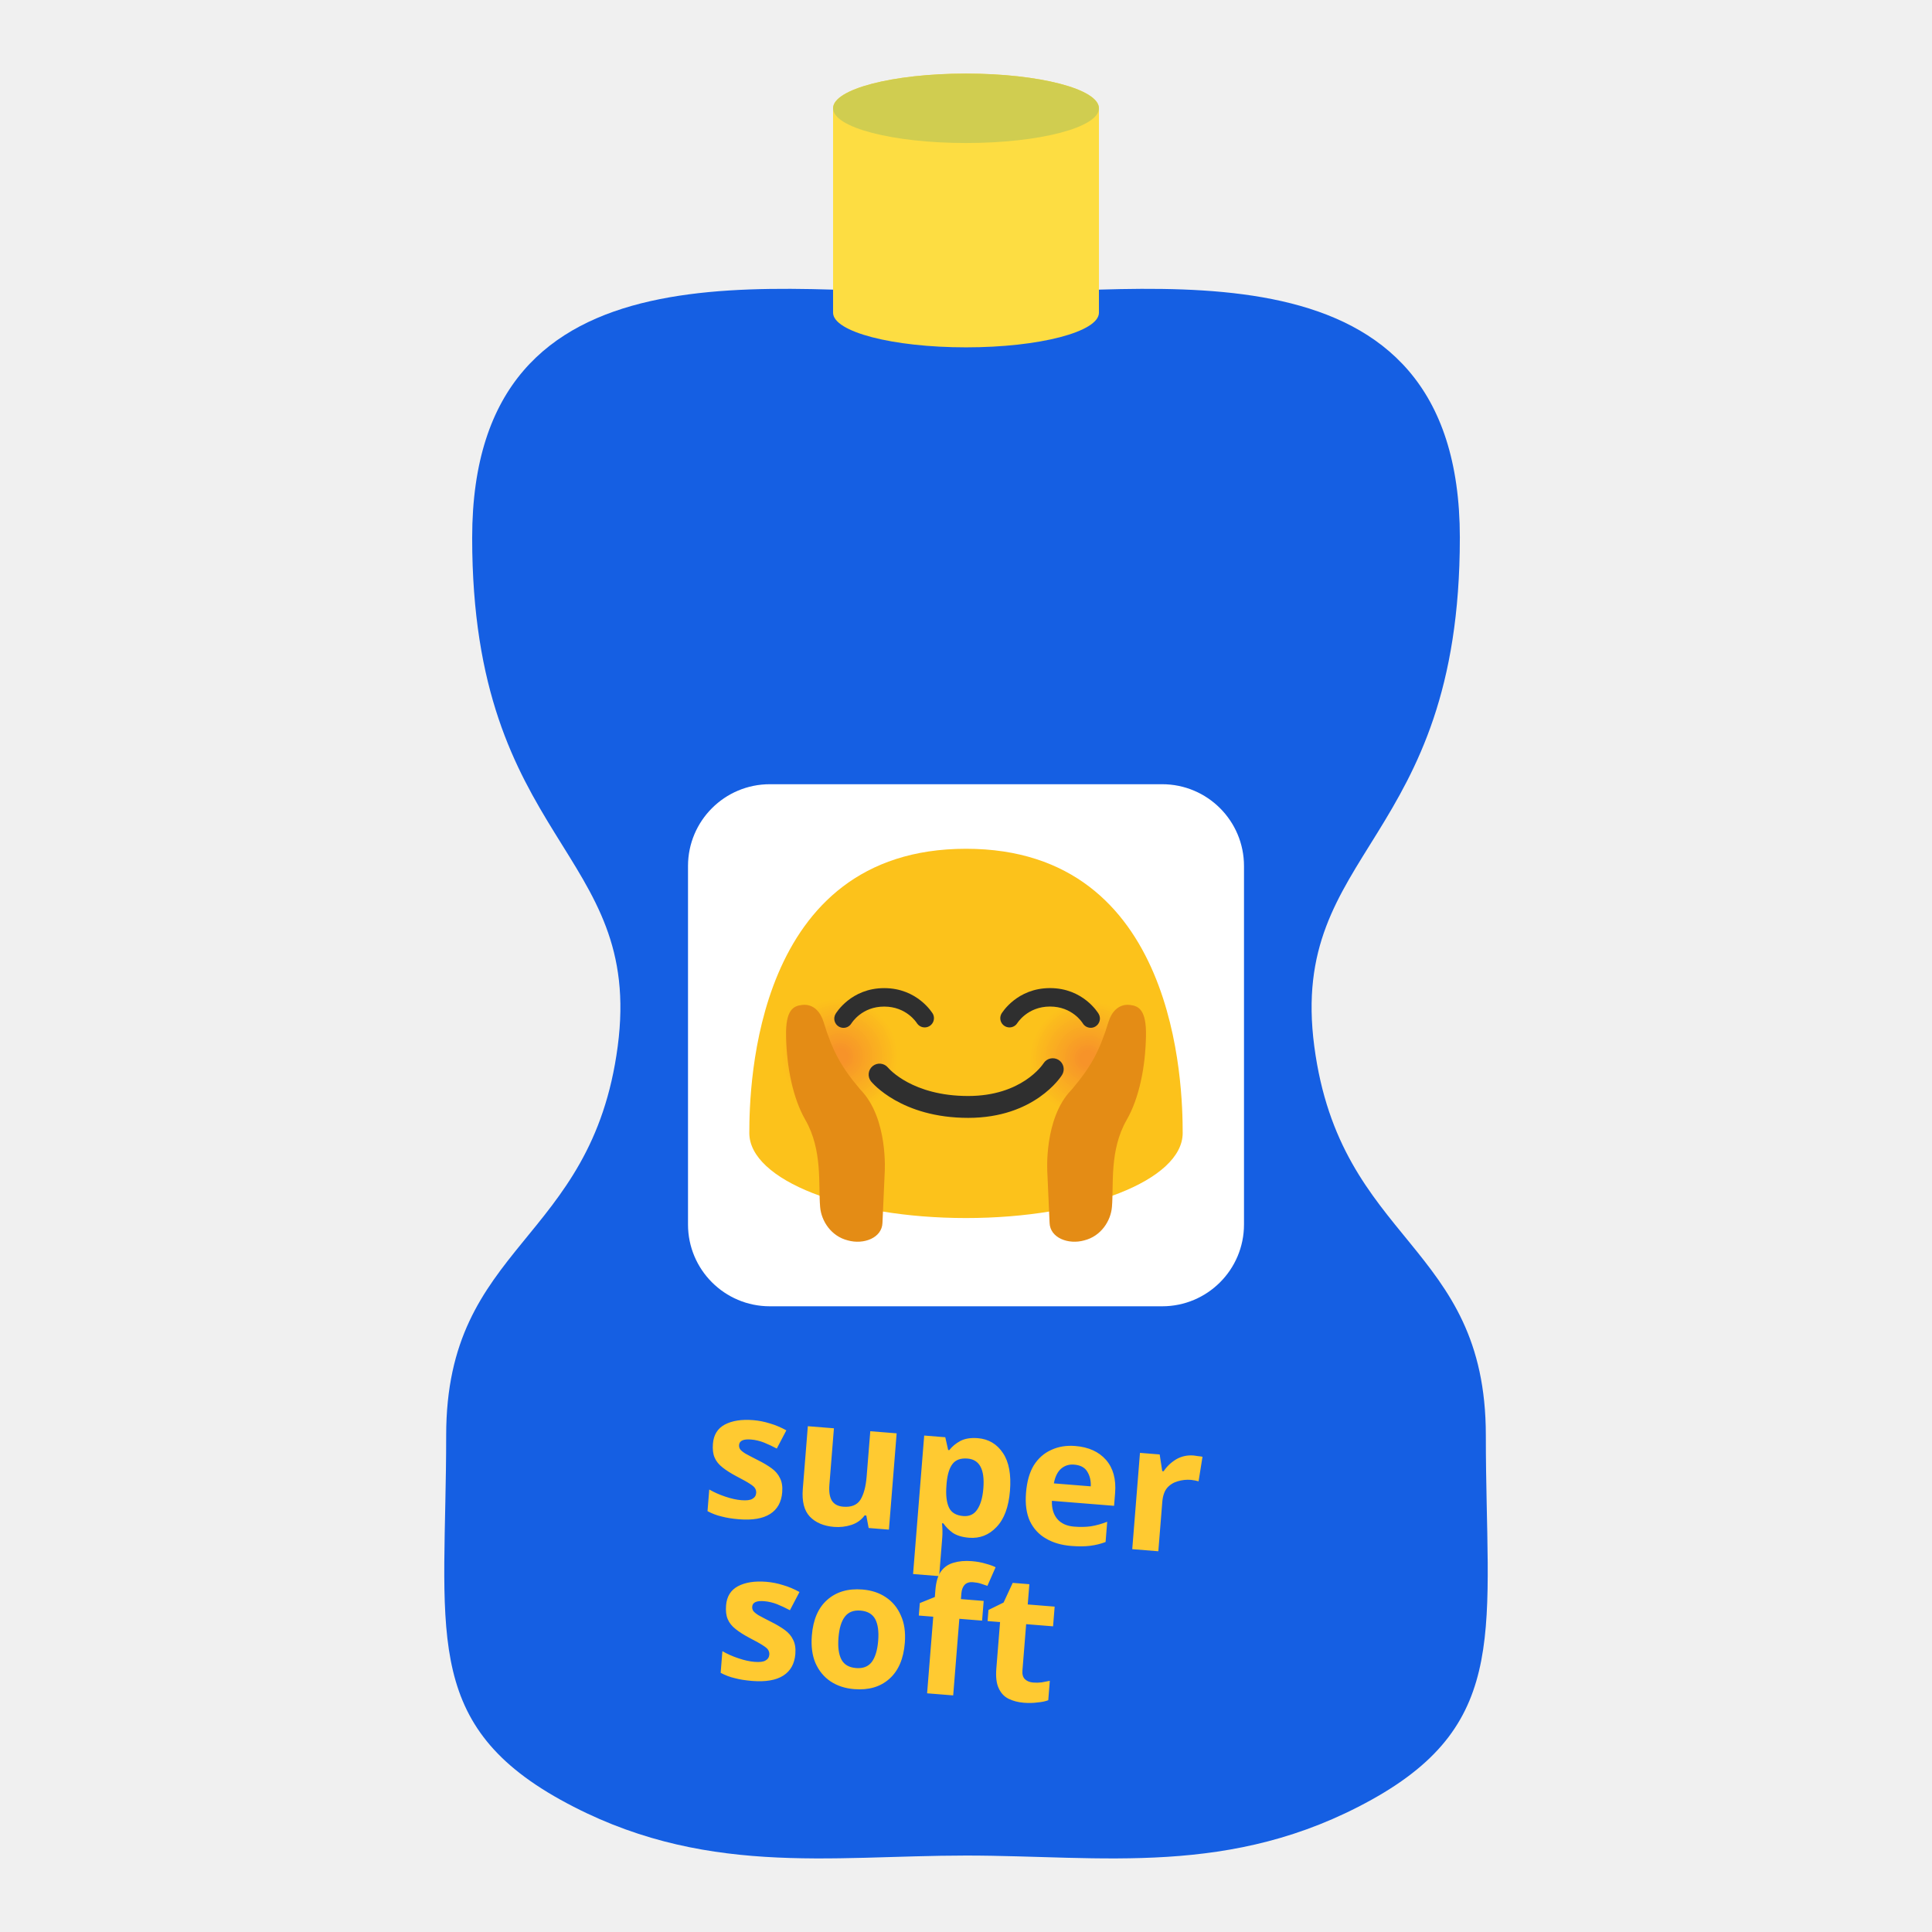
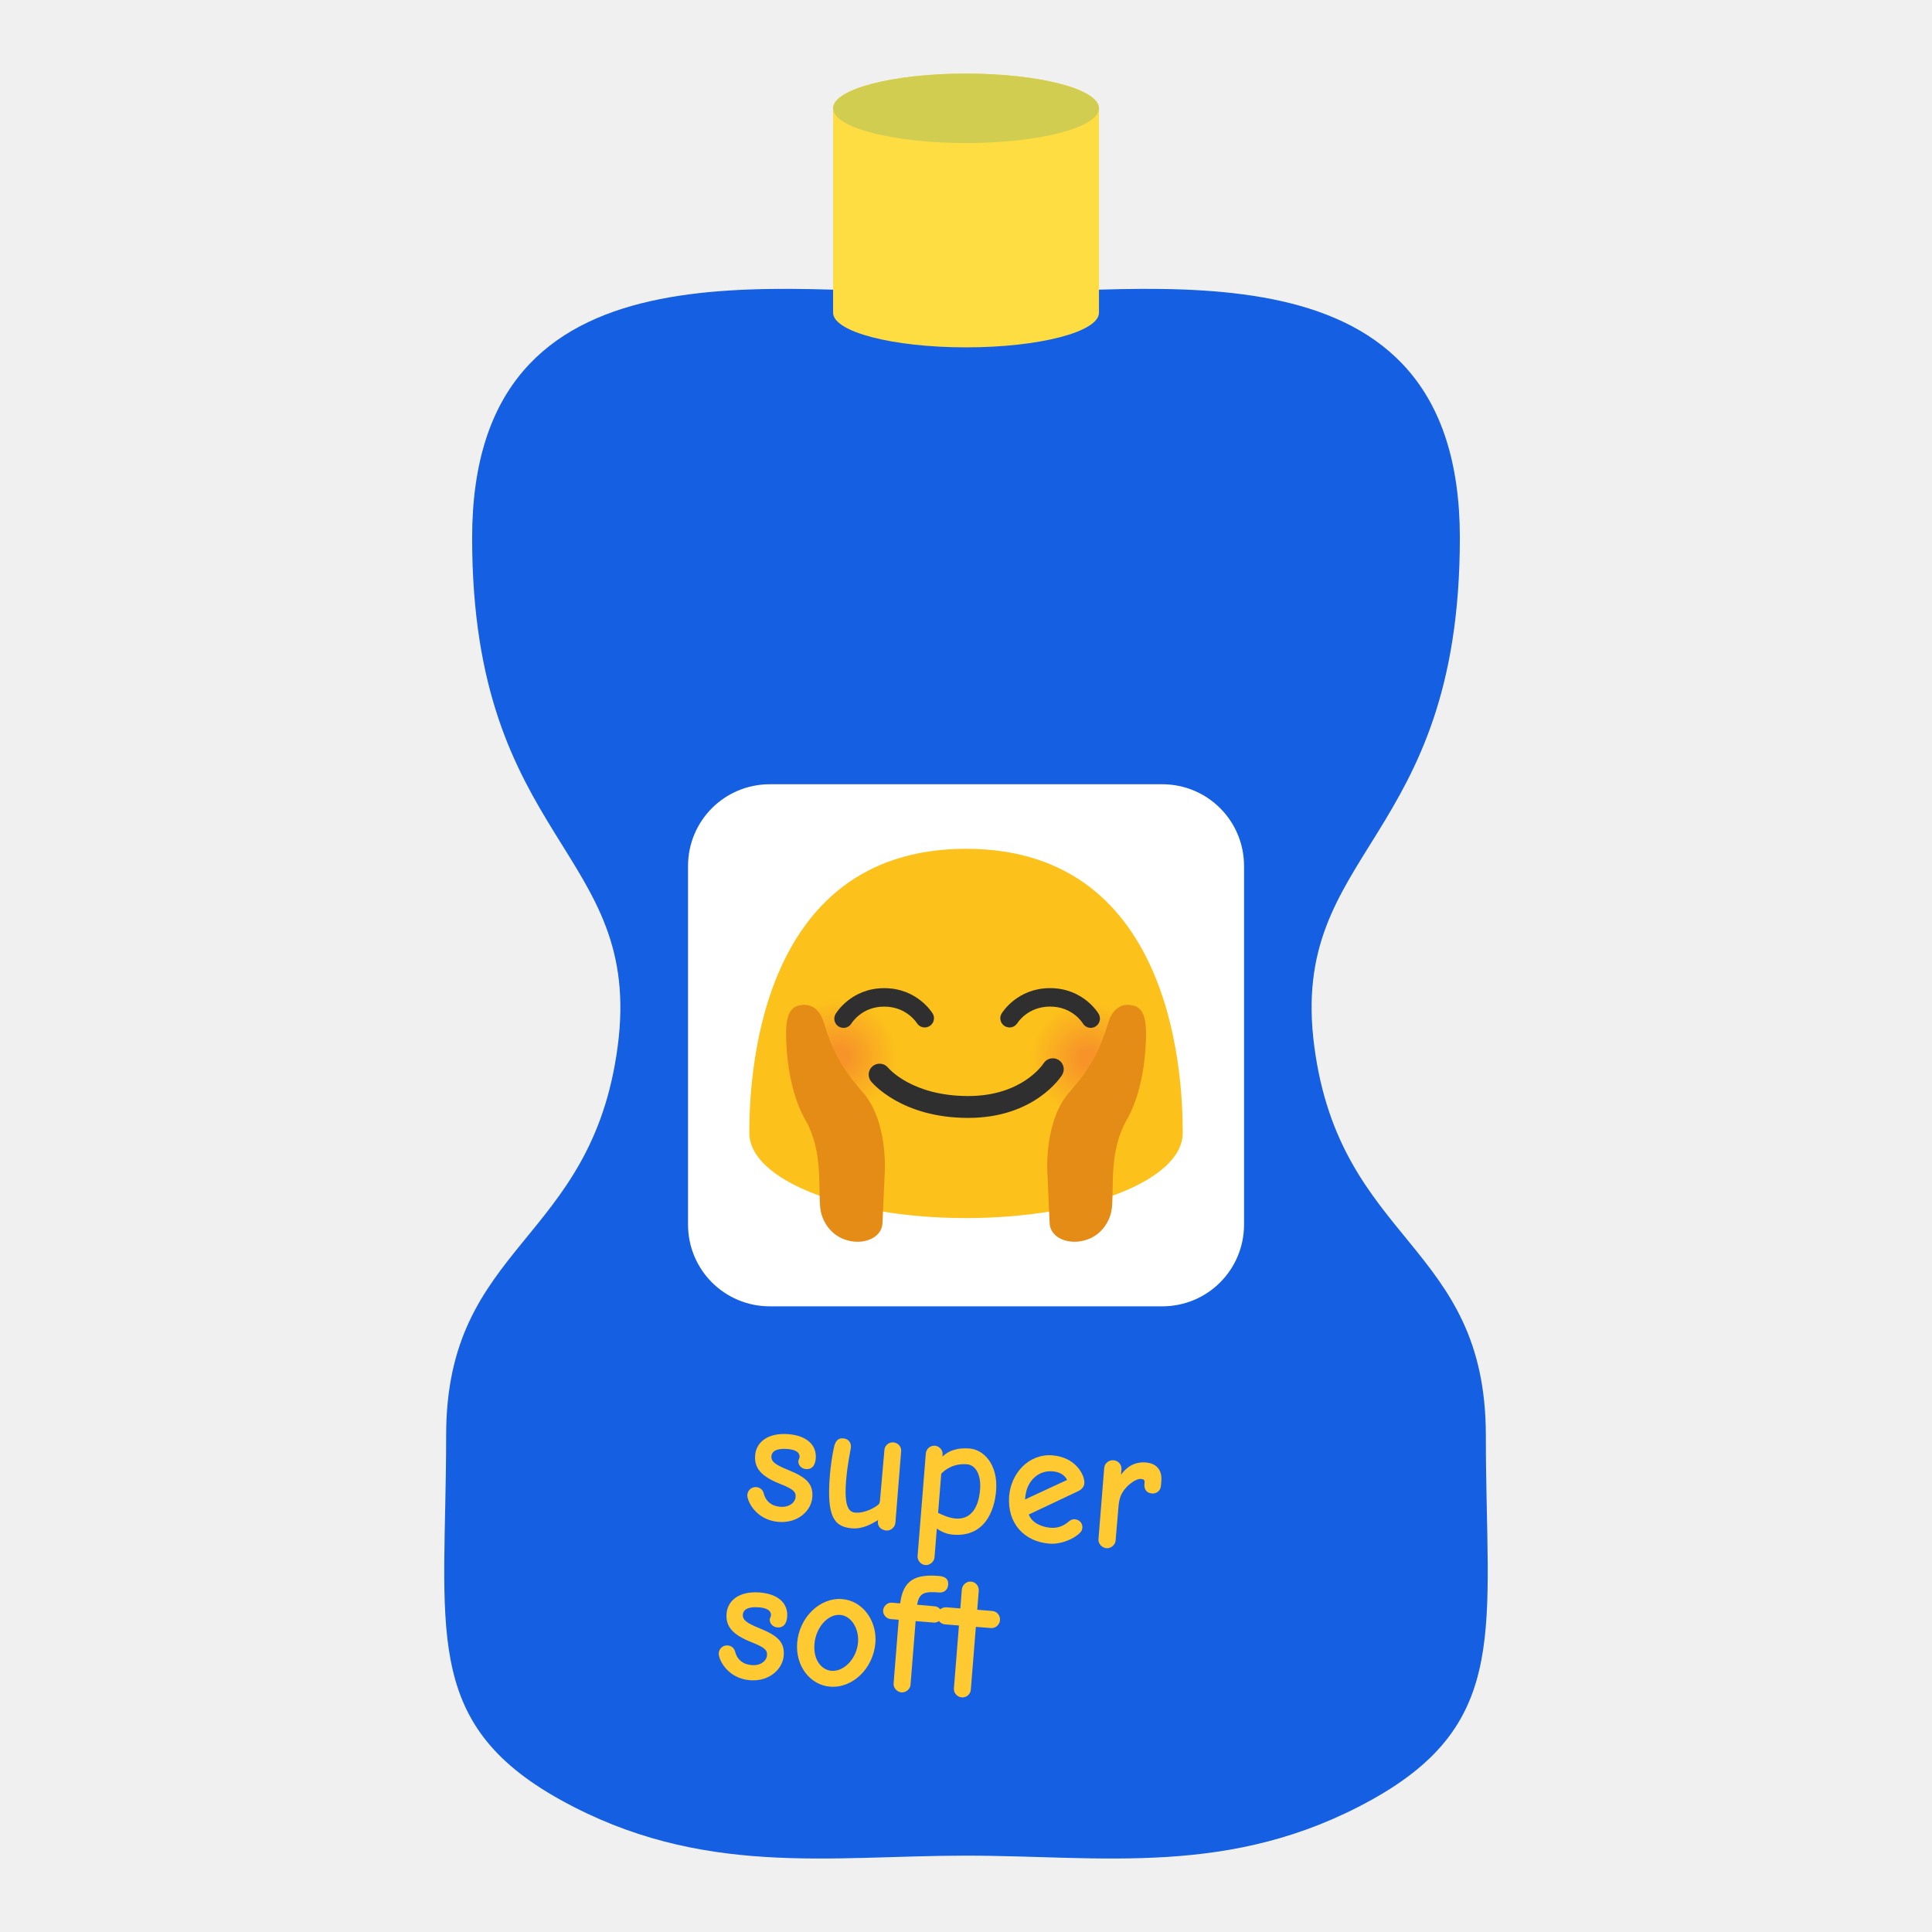
- <svg xmlns="http://www.w3.org/2000/svg" width="128" height="128" viewBox="0 0 128 128">
-   <defs>
-     <path d="M64 9.64C1.69 9.64.21 79.5.21 93.33c0 13.83 28.56 25.03 63.79 25.03 35.24 0 63.79-11.21 63.79-25.03 0-13.83-1.47-83.69-63.79-83.69z" id="a" />
-   </defs>
-   <g transform="scale(1.18056) rotate(-30 42.685 77.834)" stroke-width=".847">
-     <path d="M100.493 56.189c-8.588 14.876-17.071 10.314-21.34 20.624-4.268 10.31 2.806 14.395-2.58 23.724-5.386 9.328-6.779 14.659-15.784 14.503-9.005-.157-14.658-4.85-21.27-8.667-6.613-3.818-13.504-6.368-18.142-14.088-4.638-7.72-.718-11.592 4.668-20.921 5.386-9.329 12.46-5.245 19.255-14.096 6.794-8.852-1.397-13.917 7.191-28.793 8.589-14.876 21.917-3.147 30.843 2.007 8.926 5.153 25.748 10.831 17.16 25.707z" fill="#155fe3" />
-     <g transform="scale(1.371) rotate(30 14.036 -43.547)" stroke-width="1.854" stroke-linecap="round" stroke-linejoin="round" stroke-opacity=".794">
-       <path d="M92.852-9.191c0 .785-2.437 1.42-5.442 1.42-3.005 0-5.441-.635-5.441-1.42v-8.365c0-.785 2.436-1.422 5.441-1.422s5.442.637 5.442 1.422z" fill="#fddd42" paint-order="stroke fill markers" />
-       <ellipse ry="1.421" rx="5.441" cy="-17.556" cx="87.41" fill="#d0cd50" paint-order="stroke fill markers" />
+ <svg xmlns="http://www.w3.org/2000/svg" width="128" height="128" version="1.1" viewBox="0 0 128 128">
+   <g transform="scale(1.1806) rotate(-30 42.685 77.834)" stroke-width=".847">
+     <path d="m100.49 56.189c-8.588 14.876-17.071 10.314-21.34 20.624-4.268 10.31 2.806 14.395-2.58 23.724-5.386 9.328-6.779 14.659-15.784 14.503-9.005-0.157-14.658-4.85-21.27-8.667-6.613-3.818-13.504-6.368-18.142-14.088s-0.718-11.592 4.668-20.921 12.46-5.245 19.255-14.096c6.794-8.852-1.397-13.917 7.191-28.793 8.589-14.876 21.917-3.147 30.843 2.007 8.926 5.153 25.748 10.831 17.16 25.707z" fill="#155fe3" />
+     <g transform="scale(1.371) rotate(30 14.036 -43.547)" stroke-linecap="round" stroke-linejoin="round" stroke-opacity=".794" stroke-width="1.854">
+       <path d="m92.852-9.191c0 0.785-2.437 1.42-5.442 1.42s-5.441-0.635-5.441-1.42v-8.365c0-0.785 2.436-1.422 5.441-1.422s5.442 0.637 5.442 1.422z" fill="#fddd42" paint-order="stroke fill markers" />
+       <path d="m92.851-17.556a5.441 1.421 0 0 1-5.441 1.421 5.441 1.421 0 0 1-5.441-1.421 5.441 1.421 0 0 1 5.441-1.421 5.441 1.421 0 0 1 5.441 1.421z" fill="#d0cd50" style="paint-order:stroke fill markers" />
    </g>
-     <rect width="31.202" height="29.298" x="71.809" y="12.24" transform="rotate(30)" rx="4.591" fill="#fff" stroke-width="2.541" stroke-linecap="round" stroke-linejoin="round" stroke-opacity=".794" paint-order="stroke fill markers" />
-     <text style="line-height:1.25" x="90.513" y="47.25" transform="rotate(34.59)" font-weight="400" font-size="29.776" font-family="sans-serif" letter-spacing="0" word-spacing="0" fill="#ffca31" stroke-width=".718">
-       <tspan x="90.513" y="47.25" style="line-height:.744;-inkscape-font-specification:'Comic Neue Bold';text-align:center" font-weight="700" font-size="9.925" font-family="Comic Neue" text-anchor="middle">super</tspan>
-     </text>
-     <text style="line-height:1.25;font-variant-ligatures:normal;font-variant-position:normal;font-variant-caps:normal;font-variant-numeric:normal;font-variant-alternates:normal;font-feature-settings:normal;text-indent:0;text-align:start;text-decoration-line:none;text-decoration-style:solid;text-decoration-color:#000;text-transform:none;text-orientation:mixed;shape-padding:0" x="77.923" y="56.235" transform="rotate(34.59)" font-weight="400" font-size="29.776" font-family="sans-serif" letter-spacing="0" word-spacing="0" white-space="normal" fill="#ffca31" stroke-width=".718">
-       <tspan x="77.923" y="56.235" style="line-height:1.25;-inkscape-font-specification:'Comic Neue Bold';font-variant-ligatures:normal;font-variant-position:normal;font-variant-caps:normal;font-variant-numeric:normal;font-variant-alternates:normal;font-feature-settings:normal;text-indent:0;text-align:start;text-decoration-line:none;text-decoration-style:solid;text-decoration-color:#000;text-transform:none;text-orientation:mixed;shape-padding:0" font-weight="700" font-size="9.925" font-family="Comic Neue">soft</tspan>
-     </text>
+     <path transform="rotate(30)" d="m76.4 12.24h22.02c2.543 0 4.591 2.048 4.591 4.591v20.116c0 2.543-2.048 4.591-4.591 4.591h-22.02c-2.543 0-4.591-2.048-4.591-4.591v-20.116c0-2.543 2.048-4.591 4.591-4.591z" fill="#fff" stroke-linecap="round" stroke-linejoin="round" stroke-opacity=".794" stroke-width="2.541" style="paint-order:stroke fill markers" />
+     <g transform="rotate(34.59)" fill="#ffca31" stroke-width=".718" aria-label="super">
+       <path d="m80.935 47.31c1.092 0 1.777-0.774 1.777-1.518 0-0.754-0.397-1.092-1.469-1.429-0.715-0.228-1.002-0.377-1.002-0.695 0-0.268 0.238-0.476 0.873-0.476 0.506 0 0.705 0.169 0.705 0.397 0 0.079-0.05 0.149-0.05 0.238 0 0.189 0.179 0.407 0.466 0.407 0.318 0 0.496-0.228 0.496-0.635 0-0.744-0.586-1.241-1.638-1.241-1.151 0-1.767 0.586-1.767 1.33s0.457 1.161 1.528 1.489c0.744 0.228 0.923 0.367 0.923 0.665 0 0.288-0.278 0.615-0.824 0.615-0.496 0-0.834-0.258-0.973-0.665-0.06-0.189-0.218-0.328-0.447-0.328-0.258 0-0.466 0.208-0.466 0.466 0 0.357 0.605 1.38 1.866 1.38z" />
+       <path d="m85.084 47.339c0.596 0 1.072-0.337 1.409-0.576v0.109c0 0.268 0.248 0.437 0.506 0.437 0.258 0 0.476-0.228 0.476-0.476v-4.03c0-0.268-0.228-0.457-0.476-0.457-0.228 0-0.466 0.189-0.466 0.457l-0.02 2.829c0 0.119-0.02 0.208-0.06 0.248-0.169 0.189-0.734 0.566-1.27 0.566-0.357 0-0.655-0.268-0.655-1.737 0-1.002 0.119-1.727 0.119-1.896 0-0.318-0.228-0.466-0.476-0.466-0.288 0-0.417 0.189-0.466 0.506-0.069 0.447-0.109 1.141-0.109 1.638 0 2.352 0.486 2.849 1.489 2.849z" />
+       <path d="m89.342 49.066c0.248 0 0.476-0.228 0.476-0.476v-1.618c0.308 0.179 0.596 0.268 0.943 0.268 1.767 0 2.203-1.518 2.203-2.64 0-1.509-0.893-2.253-1.667-2.253-0.645 0-1.141 0.179-1.489 0.576v-0.109c0-0.298-0.258-0.466-0.457-0.466-0.278 0-0.486 0.208-0.486 0.486v5.756c0 0.248 0.218 0.476 0.476 0.476zm1.479-2.739c-0.377 0-0.774-0.149-1.002-0.238v-2.203c0.179-0.228 0.625-0.645 1.399-0.645 0.457 0 0.844 0.476 0.844 1.36 0 1.181-0.496 1.727-1.241 1.727z" />
+       <path d="m96.18 47.31c0.615 0 1.3-0.328 1.657-0.734 0.079-0.089 0.119-0.179 0.119-0.298 0-0.258-0.199-0.447-0.466-0.447-0.129 0-0.238 0.069-0.328 0.159-0.218 0.228-0.546 0.427-0.983 0.427-0.566 0-1.092-0.228-1.28-0.645l2.66-1.528c0.208-0.119 0.308-0.298 0.308-0.457 0-0.466-0.596-1.429-1.906-1.429-1.36 0-2.243 1.221-2.243 2.461 0 1.558 1.062 2.491 2.461 2.491zm-1.558-2.362c0-0.139 0-0.208 0.02-0.357 0.079-0.734 0.615-1.34 1.389-1.34 0.387 0 0.695 0.139 0.854 0.417z" />
+       <path d="m99.396 47.31c0.238 0 0.476-0.218 0.476-0.457l0.01-1.886c0-0.407 0.04-0.754 0.337-1.131 0.169-0.228 0.526-0.556 0.794-0.556 0.169 0 0.218 0.06 0.218 0.159v0.129c0 0.228 0.119 0.476 0.466 0.476 0.268 0 0.466-0.208 0.466-0.466v-0.298c0-0.427-0.208-0.943-0.953-0.943-0.586 0-1.022 0.288-1.33 0.794v-0.298c0-0.268-0.218-0.476-0.486-0.476-0.258 0-0.486 0.208-0.486 0.476v4.02c0 0.238 0.238 0.457 0.486 0.457z" />
+     </g>
+     <g transform="rotate(34.59)" fill="#ffca31" stroke-width=".718" aria-label="soft">
+       <path d="m80.047 56.295c1.092 0 1.777-0.774 1.777-1.518 0-0.754-0.397-1.092-1.469-1.429-0.715-0.228-1.002-0.377-1.002-0.695 0-0.268 0.238-0.476 0.873-0.476 0.506 0 0.705 0.169 0.705 0.397 0 0.079-0.05 0.149-0.05 0.238 0 0.189 0.179 0.407 0.466 0.407 0.318 0 0.496-0.228 0.496-0.635 0-0.744-0.586-1.241-1.638-1.241-1.151 0-1.767 0.586-1.767 1.33s0.457 1.161 1.528 1.489c0.744 0.228 0.923 0.367 0.923 0.665 0 0.288-0.278 0.615-0.824 0.615-0.496 0-0.834-0.258-0.973-0.665-0.06-0.189-0.218-0.328-0.447-0.328-0.258 0-0.466 0.208-0.466 0.466 0 0.357 0.605 1.38 1.866 1.38z" />
+       <path d="m84.563 56.295c1.26 0 2.332-1.211 2.332-2.66 0-1.221-0.893-2.293-2.054-2.293-1.26 0-2.322 1.221-2.322 2.65 0 1.27 0.883 2.303 2.045 2.303zm0-0.893c-0.536 0-1.072-0.496-1.072-1.419s0.605-1.747 1.31-1.747c0.625 0 1.121 0.685 1.121 1.449 0 0.913-0.645 1.717-1.36 1.717z" />
+       <path d="m88.572 56.295c0.248 0 0.476-0.218 0.476-0.457v-3.593h1.022c0.248 0 0.447-0.218 0.447-0.457 0-0.248-0.248-0.457-0.447-0.457l-1.012-0.01c0.06-0.685 0.357-0.784 1.181-0.784 0.298 0 0.466-0.218 0.466-0.466 0-0.367-0.248-0.457-0.576-0.457-1.36 0-1.965 0.427-2.025 1.707h-0.476c-0.228 0-0.447 0.218-0.447 0.466 0 0.238 0.218 0.457 0.457 0.457h0.457v3.593c0 0.238 0.228 0.457 0.476 0.457z" />
+       <path d="m91.967 56.304c0.258 0 0.476-0.208 0.476-0.466v-3.543h0.844c0.268 0 0.476-0.228 0.476-0.476 0-0.278-0.208-0.486-0.476-0.486h-0.844v-1.062c0-0.248-0.189-0.486-0.476-0.486-0.268 0-0.476 0.238-0.476 0.486v1.062h-0.764c-0.258 0-0.496 0.189-0.496 0.486 0 0.248 0.208 0.476 0.476 0.476h0.784v3.543c0 0.258 0.228 0.466 0.476 0.466z" />
+     </g>
    <g stroke-width="3.776">
-       <path d="M67.769 57.443c-10.288-5.94-17.19 5.452-18.508 7.734-1.318 2.284 2.33 6.854 8.146 10.213 5.818 3.358 11.597 4.231 12.916 1.947 1.318-2.282 7.733-13.955-2.554-19.894z" fill="#fcc21b" />
+       <path d="m67.769 57.443c-10.288-5.94-17.19 5.452-18.508 7.734-1.318 2.284 2.33 6.854 8.146 10.213 5.818 3.358 11.597 4.231 12.916 1.947 1.318-2.282 7.733-13.955-2.554-19.894z" fill="#fcc21b" />
      <path d="M67.256 74.324c-1.818-.33-3.038-2.05-2.73-3.851.313-1.799 2.034-2.997 3.852-2.672 1.812.327 3.034 2.053 2.727 3.854-.312 1.802-2.038 2.997-3.85 2.669z" fill="#fcc21b" />
      <path d="M67.277 74.191c-1.744-.316-2.915-1.966-2.617-3.694.298-1.726 1.95-2.876 3.695-2.562 1.74.313 2.912 1.969 2.617 3.696-.3 1.727-1.955 2.876-3.695 2.56z" fill="#fcc01c" />
      <path d="M67.301 74.058c-1.668-.302-2.79-1.883-2.505-3.538.285-1.653 1.867-2.752 3.538-2.453 1.665.301 2.788 1.887 2.504 3.54a3.03 3.03 0 0 1-3.537 2.451z" fill="#fcbe1c" />
      <path d="M67.323 73.926c-1.595-.29-2.667-1.799-2.394-3.381a2.895 2.895 0 0 1 3.38-2.345c1.592.288 2.664 1.802 2.395 3.384-.275 1.58-1.79 2.629-3.381 2.342z" fill="#fbbb1d" />
      <path d="M67.347 73.793c-1.522-.275-2.544-1.717-2.284-3.223a2.76 2.76 0 0 1 3.224-2.236c1.518.274 2.541 1.718 2.283 3.228a2.761 2.761 0 0 1-3.223 2.23z" fill="#fbb91e" />
      <path d="M67.369 73.66c-1.448-.263-2.42-1.631-2.173-3.066a2.628 2.628 0 0 1 3.068-2.128c1.444.261 2.417 1.635 2.173 3.069a2.629 2.629 0 0 1-3.068 2.125z" fill="#fbb71e" />
      <path d="M67.393 73.527c-1.373-.248-2.296-1.549-2.061-2.91a2.492 2.492 0 0 1 2.91-2.019c1.37.247 2.293 1.55 2.062 2.913a2.494 2.494 0 0 1-2.911 2.016z" fill="#fbb51f" />
      <path d="M67.414 73.395c-1.299-.235-2.173-1.465-1.949-2.753a2.36 2.36 0 0 1 2.753-1.91 2.403 2.403 0 0 1 1.95 2.755 2.358 2.358 0 0 1-2.754 1.908z" fill="#fab220" />
      <path d="M67.437 73.261c-1.225-.222-2.048-1.382-1.84-2.596a2.223 2.223 0 0 1 2.597-1.8c1.222.22 2.047 1.383 1.838 2.599a2.22 2.22 0 0 1-2.595 1.797z" fill="#fab020" />
      <path d="M67.46 73.13c-1.152-.21-1.925-1.298-1.729-2.44a2.088 2.088 0 0 1 2.44-1.692A2.13 2.13 0 0 1 69.9 71.44a2.09 2.09 0 0 1-2.439 1.69z" fill="#faae21" />
      <path d="M67.483 72.996c-1.077-.194-1.802-1.216-1.618-2.284a1.957 1.957 0 0 1 2.284-1.584 1.993 1.993 0 0 1 1.617 2.285 1.952 1.952 0 0 1-2.283 1.583z" fill="#faac22" />
      <path d="M67.506 72.864A1.852 1.852 0 0 1 66 70.738a1.822 1.822 0 0 1 2.126-1.476 1.854 1.854 0 0 1 1.506 2.129 1.82 1.82 0 0 1-2.126 1.473z" fill="#f9a922" />
-       <path d="M67.528 72.73a1.715 1.715 0 0 1-1.394-1.97 1.688 1.688 0 0 1 1.97-1.366 1.717 1.717 0 0 1 1.394 1.97 1.686 1.686 0 0 1-1.97 1.366z" fill="#f9a723" />
-       <path d="M67.553 72.597a1.579 1.579 0 0 1-1.284-1.812 1.553 1.553 0 0 1 1.812-1.257 1.584 1.584 0 0 1 1.284 1.814 1.552 1.552 0 0 1-1.812 1.255z" fill="#f9a524" />
+       <path d="m67.528 72.73a1.715 1.715 0 0 1-1.394-1.97 1.688 1.688 0 0 1 1.97-1.366 1.717 1.717 0 0 1 1.394 1.97 1.686 1.686 0 0 1-1.97 1.366z" fill="#f9a723" />
+       <path d="m67.553 72.597a1.579 1.579 0 0 1-1.284-1.812 1.553 1.553 0 0 1 1.812-1.257 1.584 1.584 0 0 1 1.284 1.814 1.552 1.552 0 0 1-1.812 1.255z" fill="#f9a524" />
      <path d="M67.574 72.465a1.442 1.442 0 0 1-1.172-1.656 1.417 1.417 0 0 1 1.655-1.148c.779.14 1.304.882 1.173 1.658a1.415 1.415 0 0 1-1.656 1.146z" fill="#f9a324" />
      <path d="M67.598 72.332a1.303 1.303 0 0 1-1.06-1.5c.12-.7.791-1.166 1.499-1.038a1.308 1.308 0 0 1 1.061 1.502 1.285 1.285 0 0 1-1.5 1.036z" fill="#f8a025" />
      <path d="M67.62 72.2a1.168 1.168 0 0 1-.95-1.343 1.15 1.15 0 0 1 1.343-.932c.632.115 1.057.716.952 1.344a1.15 1.15 0 0 1-1.345.93z" fill="#f89e26" />
      <path d="M67.644 72.066c-.558-.1-.935-.63-.84-1.185a1.017 1.017 0 0 1 1.185-.823c.559.101.935.632.84 1.187a1.014 1.014 0 0 1-1.185.821z" fill="#f89c26" />
      <path d="M67.666 71.934a.896.896 0 0 1-.73-1.029.881.881 0 0 1 1.03-.714c.484.087.81.55.727 1.03a.879.879 0 0 1-1.027.713z" fill="#f89a27" />
      <path d="M67.69 71.8a.76.76 0 0 1-.618-.871.747.747 0 0 1 .872-.605.76.76 0 0 1 .616.874.744.744 0 0 1-.87.603z" fill="#f79728" />
      <path d="M67.711 71.669a.623.623 0 0 1-.506-.716.612.612 0 0 1 .714-.496c.338.061.564.38.507.716a.61.61 0 0 1-.715.496z" fill="#f79528" />
      <path d="M67.735 71.535a.488.488 0 0 1-.395-.557.477.477 0 0 1 .559-.386c.262.046.44.298.394.559a.477.477 0 0 1-.558.384z" fill="#f79329" />
-       <g>
-         <path d="M55.243 67.243c-1.817-.33-3.038-2.05-2.728-3.852.31-1.8 2.033-2.997 3.851-2.672 1.812.327 3.034 2.053 2.727 3.854-.312 1.802-2.037 2.997-3.85 2.67z" fill="#fcc21b" />
-         <path d="M55.266 67.11c-1.744-.316-2.916-1.967-2.617-3.697.299-1.725 1.95-2.874 3.695-2.562 1.739.315 2.912 1.969 2.616 3.698a3.162 3.162 0 0 1-3.694 2.56z" fill="#fcc01c" />
-         <path d="M55.289 66.978c-1.668-.303-2.79-1.883-2.506-3.538.285-1.652 1.868-2.752 3.538-2.453 1.665.301 2.788 1.886 2.504 3.541-.286 1.652-1.871 2.75-3.536 2.45z" fill="#fcbe1c" />
-         <path d="M55.311 66.844c-1.595-.289-2.667-1.799-2.394-3.381.274-1.58 1.784-2.63 3.38-2.344 1.592.287 2.664 1.8 2.396 3.383a2.897 2.897 0 0 1-3.382 2.342z" fill="#fbbb1d" />
-         <path d="M55.335 66.713c-1.522-.276-2.544-1.717-2.283-3.225.26-1.507 1.702-2.508 3.223-2.235 1.518.275 2.541 1.717 2.284 3.227a2.764 2.764 0 0 1-3.224 2.233z" fill="#fbb91e" />
-         <path d="M55.357 66.579c-1.448-.264-2.42-1.632-2.171-3.069a2.63 2.63 0 0 1 3.067-2.128c1.444.262 2.417 1.635 2.172 3.071a2.629 2.629 0 0 1-3.068 2.126z" fill="#fbb71e" />
-         <path d="M55.38 66.447c-1.372-.248-2.295-1.55-2.06-2.91a2.493 2.493 0 0 1 2.91-2.019c1.369.246 2.293 1.55 2.061 2.913a2.495 2.495 0 0 1-2.91 2.016z" fill="#fbb51f" />
-         <path d="M55.403 66.313c-1.3-.235-2.173-1.465-1.95-2.753a2.36 2.36 0 0 1 2.753-1.91c1.296.234 2.17 1.467 1.95 2.755a2.357 2.357 0 0 1-2.753 1.908z" fill="#fab220" />
-         <path d="M55.426 66.182c-1.225-.223-2.048-1.382-1.84-2.598a2.223 2.223 0 0 1 2.598-1.8c1.222.22 2.047 1.383 1.838 2.599a2.226 2.226 0 0 1-2.596 1.799z" fill="#fab020" />
-         <path d="M55.449 66.048c-1.153-.21-1.926-1.298-1.728-2.442a2.09 2.09 0 0 1 2.44-1.691c1.148.207 1.924 1.3 1.728 2.441a2.09 2.09 0 0 1-2.44 1.692z" fill="#faae21" />
-         <path d="M55.472 65.916c-1.076-.195-1.802-1.215-1.618-2.283a1.954 1.954 0 0 1 2.283-1.583 1.993 1.993 0 0 1 1.617 2.285 1.956 1.956 0 0 1-2.282 1.581z" fill="#faac22" />
-         <path d="M55.494 65.782a1.854 1.854 0 0 1-1.506-2.126 1.823 1.823 0 0 1 2.127-1.476 1.854 1.854 0 0 1 1.505 2.129 1.82 1.82 0 0 1-2.126 1.473z" fill="#f9a922" />
-         <path d="M55.517 65.648a1.715 1.715 0 0 1-1.395-1.97 1.688 1.688 0 0 1 1.97-1.366 1.717 1.717 0 0 1 1.394 1.97 1.685 1.685 0 0 1-1.97 1.366z" fill="#f9a723" />
-         <path d="M55.54 65.517a1.58 1.58 0 0 1-1.283-1.814 1.553 1.553 0 0 1 1.812-1.257 1.584 1.584 0 0 1 1.285 1.814 1.554 1.554 0 0 1-1.814 1.257z" fill="#f9a524" />
-         <path d="M55.563 65.383a1.442 1.442 0 0 1-1.173-1.656 1.417 1.417 0 0 1 1.655-1.148c.779.14 1.306.88 1.173 1.658a1.415 1.415 0 0 1-1.655 1.146z" fill="#f9a324" />
-         <path d="M55.586 65.251a1.307 1.307 0 0 1-1.061-1.499c.12-.7.792-1.166 1.5-1.038a1.309 1.309 0 0 1 1.062 1.5 1.288 1.288 0 0 1-1.501 1.037z" fill="#f8a025" />
-         <path d="M55.608 65.117a1.17 1.17 0 0 1-.95-1.343 1.148 1.148 0 0 1 1.341-.93c.632.115 1.058.714.951 1.344a1.147 1.147 0 0 1-1.342.93z" fill="#f89e26" />
-         <path d="M55.631 64.986a1.035 1.035 0 0 1-.84-1.187 1.015 1.015 0 0 1 1.186-.82c.558.1.934.63.84 1.186a1.015 1.015 0 0 1-1.186.821z" fill="#f89c26" />
-         <path d="M55.654 64.852a.898.898 0 0 1-.73-1.029.881.881 0 0 1 1.03-.713.896.896 0 0 1 .729 1.028.88.88 0 0 1-1.029.714z" fill="#f89a27" />
-         <path d="M55.677 64.72a.76.76 0 0 1-.617-.872.747.747 0 0 1 .871-.604.76.76 0 0 1 .618.872.747.747 0 0 1-.872.605z" fill="#f79728" />
-         <path d="M55.7 64.587a.623.623 0 0 1-.506-.716.612.612 0 0 1 .714-.496c.337.061.564.38.506.716a.61.61 0 0 1-.714.496z" fill="#f79528" />
-         <path d="M55.723 64.455a.488.488 0 0 1-.395-.559.477.477 0 0 1 .559-.386.487.487 0 0 1 .396.557.48.48 0 0 1-.56.388z" fill="#f79329" />
-       </g>
+       <path d="M55.243 67.243c-1.817-.33-3.038-2.05-2.728-3.852.31-1.8 2.033-2.997 3.851-2.672 1.812.327 3.034 2.053 2.727 3.854-.312 1.802-2.037 2.997-3.85 2.67z" fill="#fcc21b" />
+       <path d="M55.266 67.11c-1.744-.316-2.916-1.967-2.617-3.697.299-1.725 1.95-2.874 3.695-2.562 1.739.315 2.912 1.969 2.616 3.698a3.162 3.162 0 0 1-3.694 2.56z" fill="#fcc01c" />
+       <path d="M55.289 66.978c-1.668-.303-2.79-1.883-2.506-3.538.285-1.652 1.868-2.752 3.538-2.453 1.665.301 2.788 1.886 2.504 3.541-.286 1.652-1.871 2.75-3.536 2.45z" fill="#fcbe1c" />
+       <path d="M55.311 66.844c-1.595-.289-2.667-1.799-2.394-3.381.274-1.58 1.784-2.63 3.38-2.344 1.592.287 2.664 1.8 2.396 3.383a2.897 2.897 0 0 1-3.382 2.342z" fill="#fbbb1d" />
+       <path d="M55.335 66.713c-1.522-.276-2.544-1.717-2.283-3.225.26-1.507 1.702-2.508 3.223-2.235 1.518.275 2.541 1.717 2.284 3.227a2.764 2.764 0 0 1-3.224 2.233z" fill="#fbb91e" />
+       <path d="M55.357 66.579c-1.448-.264-2.42-1.632-2.171-3.069a2.63 2.63 0 0 1 3.067-2.128c1.444.262 2.417 1.635 2.172 3.071a2.629 2.629 0 0 1-3.068 2.126z" fill="#fbb71e" />
+       <path d="M55.38 66.447c-1.372-.248-2.295-1.55-2.06-2.91a2.493 2.493 0 0 1 2.91-2.019c1.369.246 2.293 1.55 2.061 2.913a2.495 2.495 0 0 1-2.91 2.016z" fill="#fbb51f" />
+       <path d="M55.403 66.313c-1.3-.235-2.173-1.465-1.95-2.753a2.36 2.36 0 0 1 2.753-1.91c1.296.234 2.17 1.467 1.95 2.755a2.357 2.357 0 0 1-2.753 1.908z" fill="#fab220" />
+       <path d="M55.426 66.182c-1.225-.223-2.048-1.382-1.84-2.598a2.223 2.223 0 0 1 2.598-1.8c1.222.22 2.047 1.383 1.838 2.599a2.226 2.226 0 0 1-2.596 1.799z" fill="#fab020" />
+       <path d="M55.449 66.048c-1.153-.21-1.926-1.298-1.728-2.442a2.09 2.09 0 0 1 2.44-1.691c1.148.207 1.924 1.3 1.728 2.441a2.09 2.09 0 0 1-2.44 1.692z" fill="#faae21" />
+       <path d="M55.472 65.916c-1.076-.195-1.802-1.215-1.618-2.283a1.954 1.954 0 0 1 2.283-1.583 1.993 1.993 0 0 1 1.617 2.285 1.956 1.956 0 0 1-2.282 1.581z" fill="#faac22" />
+       <path d="m55.494 65.782a1.854 1.854 0 0 1-1.506-2.126 1.823 1.823 0 0 1 2.127-1.476 1.854 1.854 0 0 1 1.505 2.129 1.82 1.82 0 0 1-2.126 1.473z" fill="#f9a922" />
+       <path d="m55.517 65.648a1.715 1.715 0 0 1-1.395-1.97 1.688 1.688 0 0 1 1.97-1.366 1.717 1.717 0 0 1 1.394 1.97 1.685 1.685 0 0 1-1.97 1.366z" fill="#f9a723" />
+       <path d="m55.54 65.517a1.58 1.58 0 0 1-1.283-1.814 1.553 1.553 0 0 1 1.812-1.257 1.584 1.584 0 0 1 1.285 1.814 1.554 1.554 0 0 1-1.814 1.257z" fill="#f9a524" />
+       <path d="M55.563 65.383a1.442 1.442 0 0 1-1.173-1.656 1.417 1.417 0 0 1 1.655-1.148c.779.14 1.306.88 1.173 1.658a1.415 1.415 0 0 1-1.655 1.146z" fill="#f9a324" />
+       <path d="M55.586 65.251a1.307 1.307 0 0 1-1.061-1.499c.12-.7.792-1.166 1.5-1.038a1.309 1.309 0 0 1 1.062 1.5 1.288 1.288 0 0 1-1.501 1.037z" fill="#f8a025" />
+       <path d="M55.608 65.117a1.17 1.17 0 0 1-.95-1.343 1.148 1.148 0 0 1 1.341-.93c.632.115 1.058.714.951 1.344a1.147 1.147 0 0 1-1.342.93z" fill="#f89e26" />
+       <path d="M55.631 64.986a1.035 1.035 0 0 1-.84-1.187 1.015 1.015 0 0 1 1.186-.82c.558.1.934.63.84 1.186a1.015 1.015 0 0 1-1.186.821z" fill="#f89c26" />
+       <path d="M55.654 64.852a.898.898 0 0 1-.73-1.029.881.881 0 0 1 1.03-.713.896.896 0 0 1 .729 1.028.88.88 0 0 1-1.029.714z" fill="#f89a27" />
+       <path d="M55.677 64.72a.76.76 0 0 1-.617-.872.747.747 0 0 1 .871-.604.76.76 0 0 1 .618.872.747.747 0 0 1-.872.605z" fill="#f79728" />
+       <path d="M55.7 64.587a.623.623 0 0 1-.506-.716.612.612 0 0 1 .714-.496c.337.061.564.38.506.716a.61.61 0 0 1-.714.496z" fill="#f79528" />
+       <path d="M55.723 64.455a.488.488 0 0 1-.395-.559.477.477 0 0 1 .559-.386.487.487 0 0 1 .396.557.48.48 0 0 1-.56.388z" fill="#f79329" />
      <path d="M57.302 62.712a.518.518 0 0 1-.508-.903c.06-.034 1.481-.817 3.089.111 1.61.93 1.642 2.552 1.644 2.621a.52.52 0 0 1-1.038.013c0-.049-.043-1.113-1.124-1.737-1.08-.626-2.02-.126-2.063-.105zM69.067 69.711a.504.504 0 0 1-.261-.068.524.524 0 0 1-.261-.444c0-.044-.038-1.106-1.12-1.731-1.101-.636-2.055-.113-2.064-.108a.518.518 0 0 1-.509-.901c.06-.034 1.481-.817 3.09.112 1.608.928 1.64 2.55 1.64 2.618a.519.519 0 0 1-.515.522zM60.325 70.583c-3.255-1.879-3.684-4.404-3.701-4.51a.613.613 0 0 1 1.21-.195c.016.092.391 2.076 3.103 3.641 2.607 1.505 4.503.566 4.582.524a.615.615 0 0 1 .825.261.612.612 0 0 1-.254.825c-.1.057-2.545 1.314-5.765-.546z" fill="#2f2f2f" />
-       <path d="M67.769 57.443c-10.254-5.92-17.134 5.435-18.448 7.711-1.314 2.276 2.321 6.833 8.119 10.18 5.799 3.348 11.562 4.216 12.875 1.941 1.314-2.276 7.71-13.911-2.546-19.832z" fill="none" stroke-width="3.199" />
+       <path d="m67.769 57.443c-10.254-5.92-17.134 5.435-18.448 7.711s2.321 6.833 8.119 10.18c5.799 3.348 11.562 4.216 12.875 1.941 1.314-2.276 7.71-13.911-2.546-19.832z" fill="none" stroke-width="3.199" />
      <g fill="#e48c15">
        <path d="M51.034 73.158c.646.664 1.735.841 2.18.117l1.511-2.368c.026-.038 1.7-2.535 1.157-4.699l-.007-.032c-.304-1.66-.264-2.687.113-4.32.123-.54.038-1.164-.576-1.426-.435-.186-.926-.24-1.649 1.073-.84 1.529-1.408 3.206-1.41 4.61-.005 1.96-1.196 3.515-1.726 4.646-.335.709-.289 1.727.407 2.399zM62.527 79.793c-.898-.227-1.596-1.082-1.191-1.829l1.295-2.493c.02-.041 1.345-2.74 3.49-3.351l.032-.01c1.589-.566 2.459-1.115 3.684-2.257.407-.378.99-.616 1.524-.215.378.284.67.683-.105 1.964-.904 1.493-2.073 2.823-3.287 3.526-1.696.985-2.446 2.794-3.16 3.819-.447.644-1.352 1.113-2.282.846z" />
      </g>
    </g>
  </g>
</svg>
